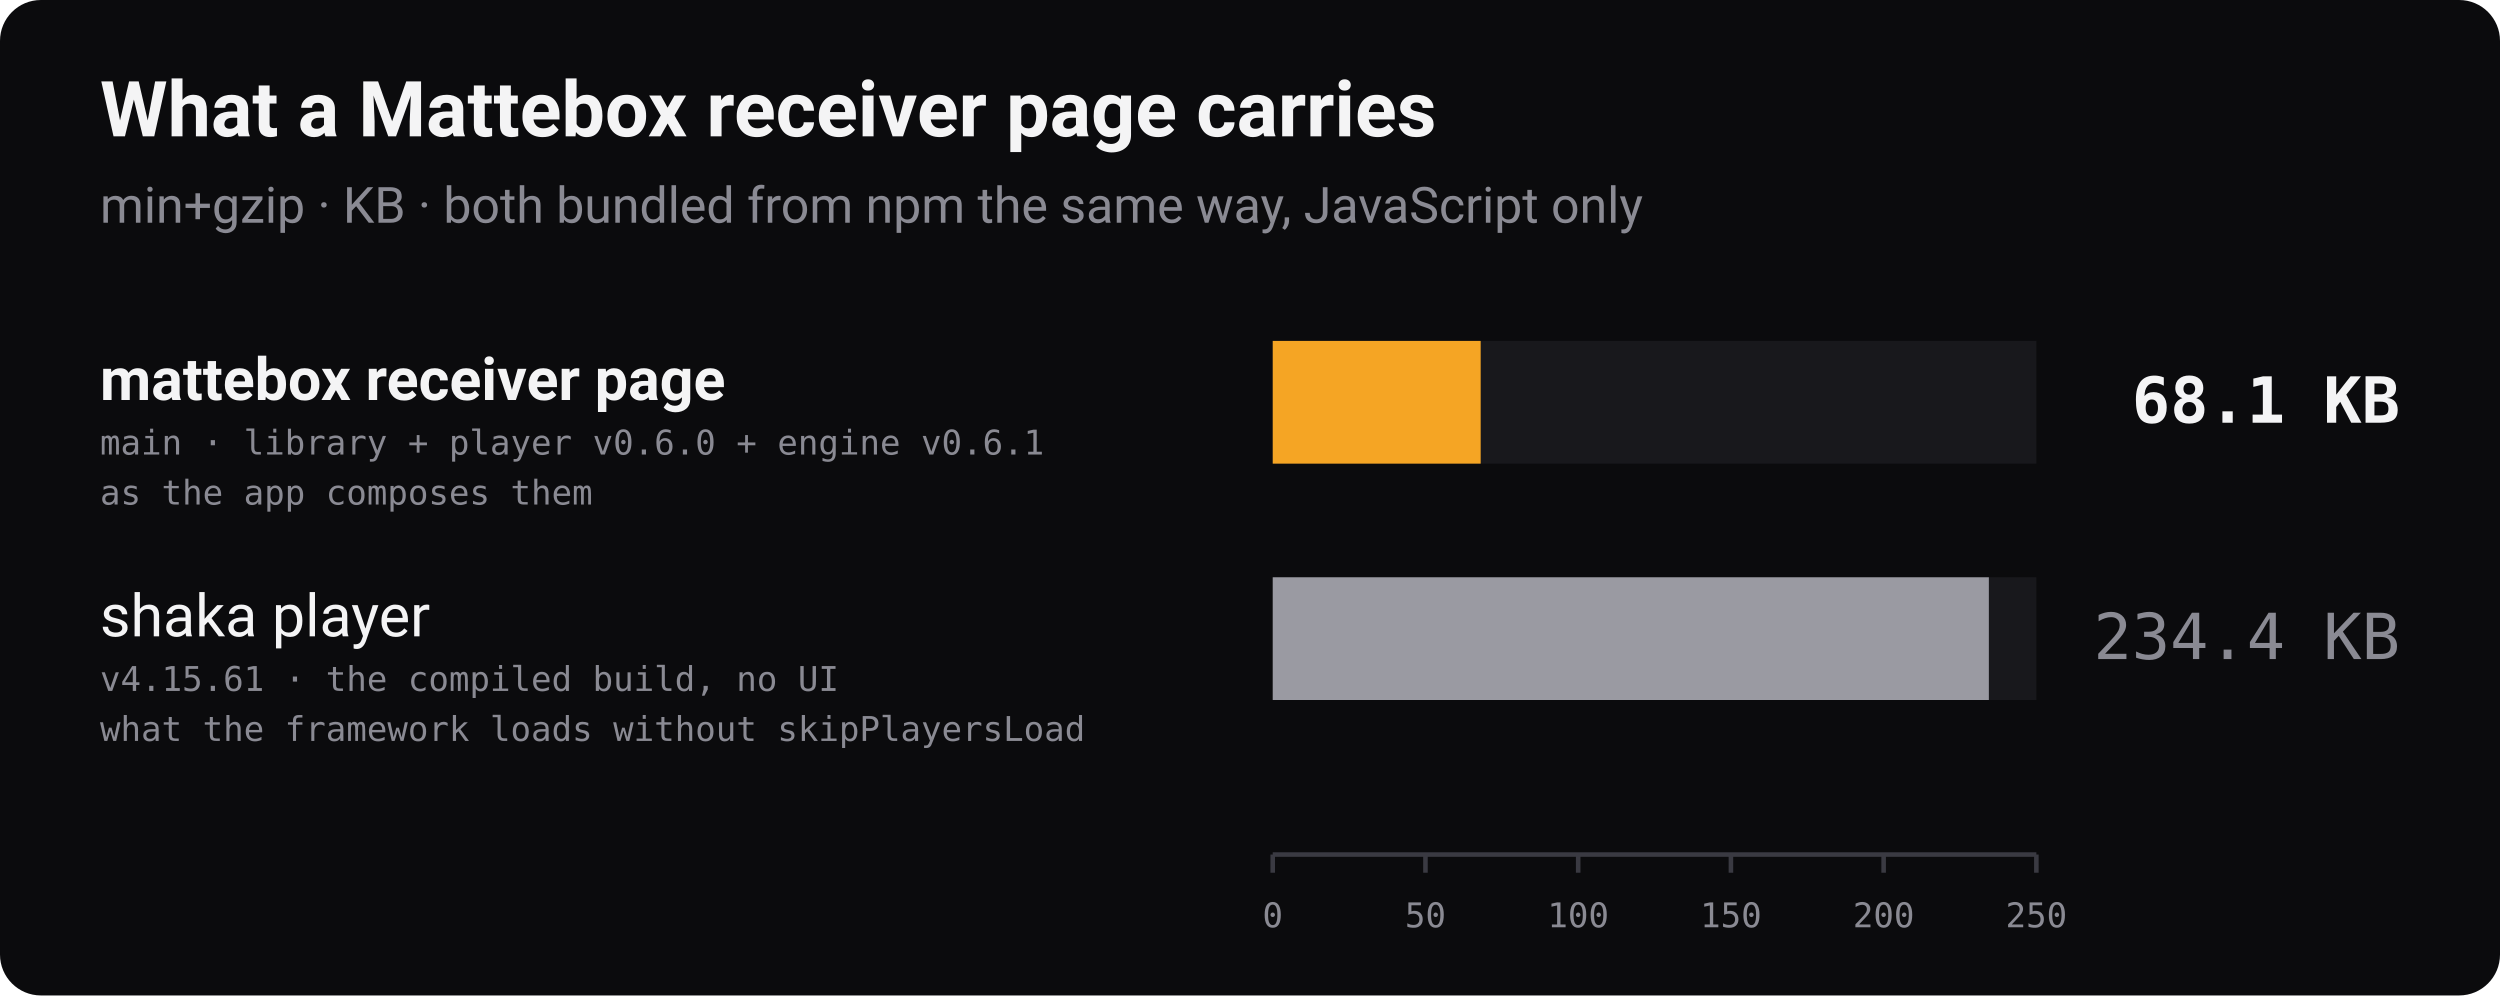
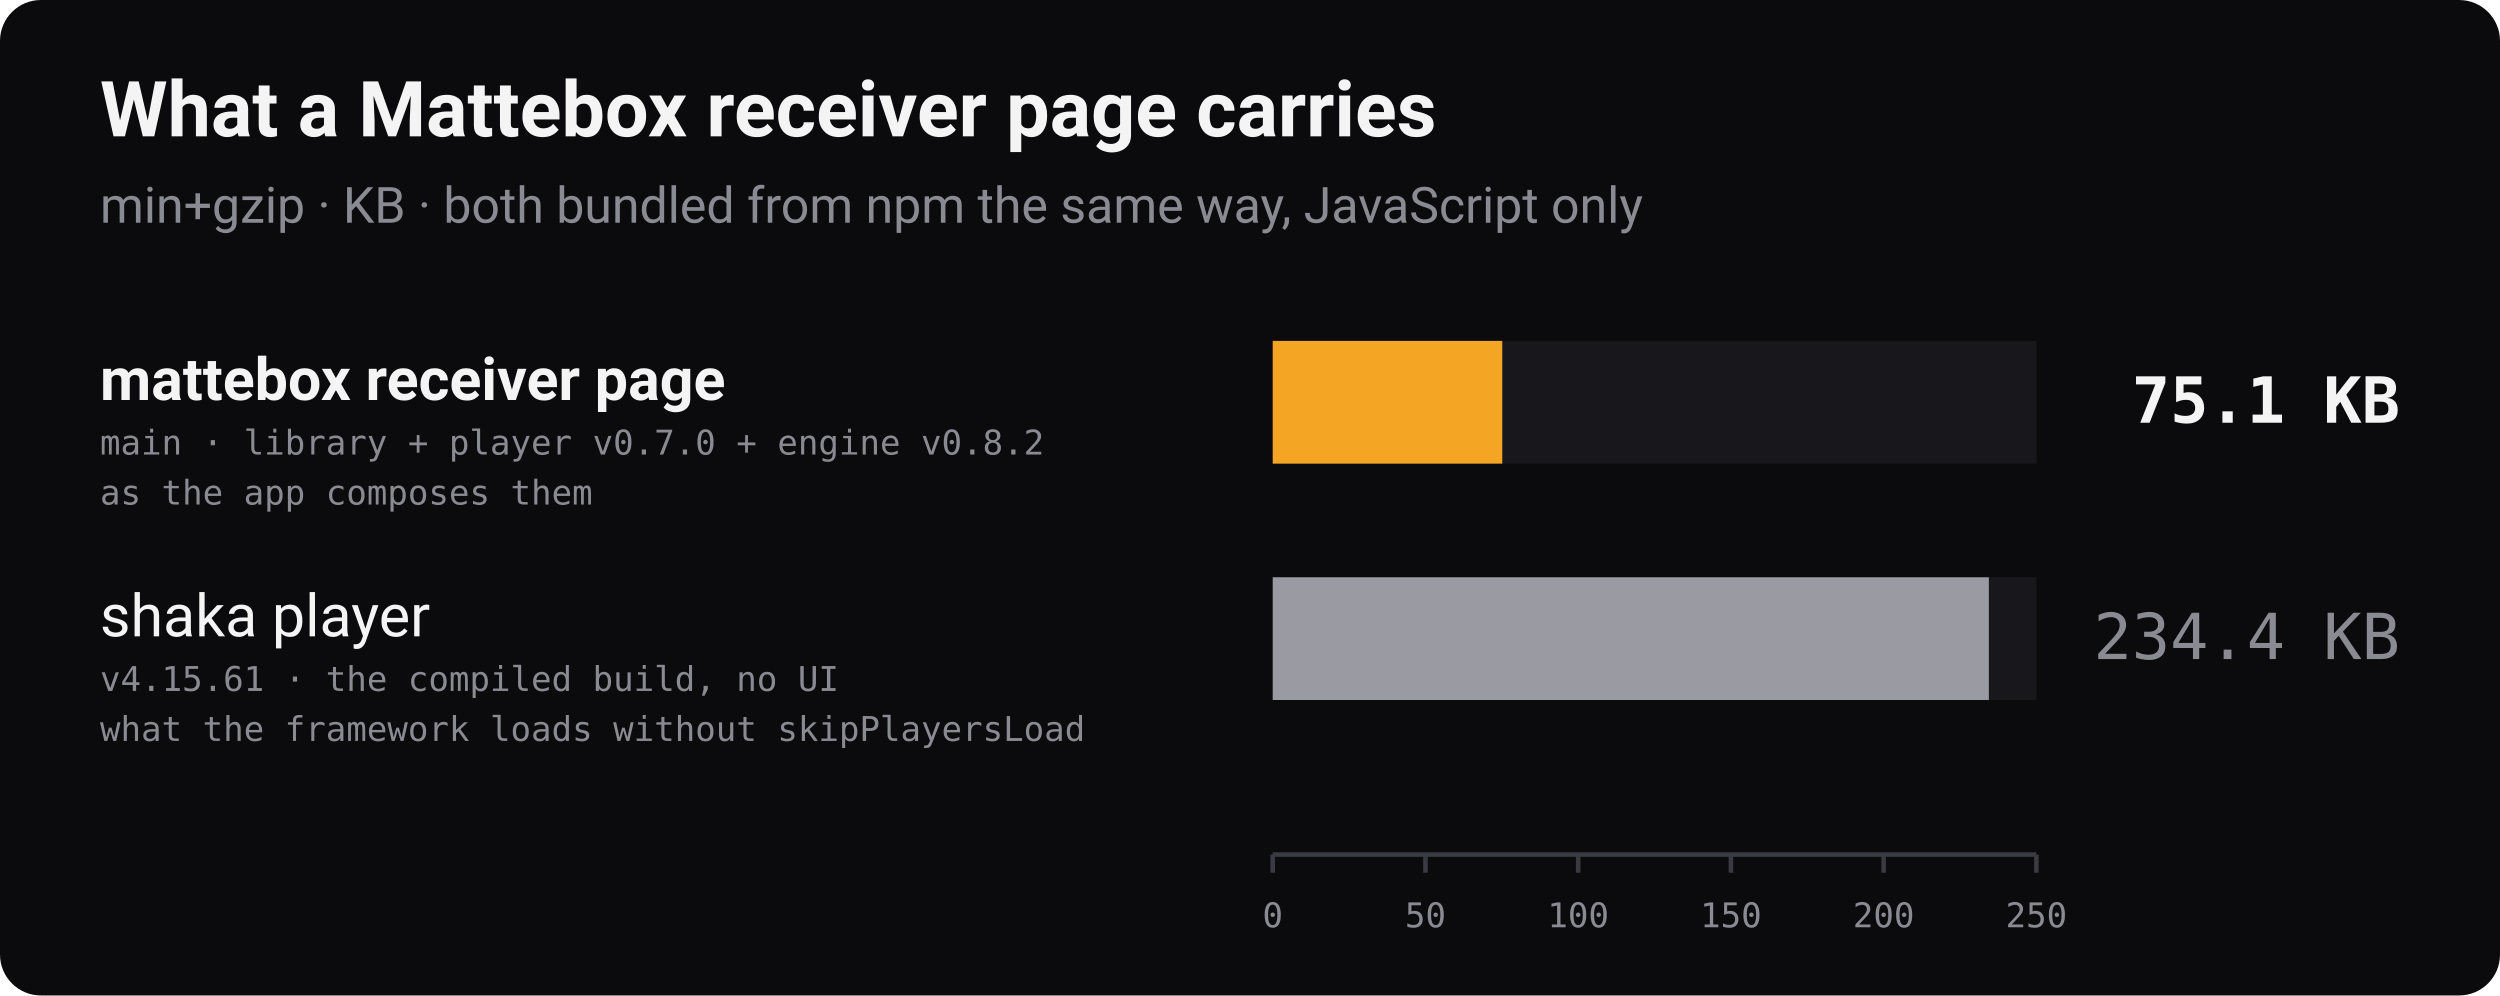
<svg xmlns="http://www.w3.org/2000/svg" width="1100" height="438" viewBox="0 0 1100 438" role="img" aria-label="JavaScript size of a Mattebox Cast receiver page against Shaka Player, min+gzip">
  <rect width="1100" height="438" rx="18" fill="#0b0b0d" />
  <text x="44" y="60" font-family="-apple-system, 'Segoe UI', Roboto, Helvetica, Arial, sans-serif" font-size="34" font-weight="700" fill="#f4f4f5">What a Mattebox receiver page carries</text>
  <text x="44" y="98" font-family="-apple-system, 'Segoe UI', Roboto, Helvetica, Arial, sans-serif" font-size="22" fill="#8a8a93">min+gzip · KB · both bundled from npm the same way, JavaScript only</text>
  <text x="44" y="176" font-family="-apple-system, 'Segoe UI', Roboto, Helvetica, Arial, sans-serif" font-size="26" font-weight="700" fill="#f4f4f5">mattebox receiver page</text>
-   <text x="44" y="200" font-family="ui-monospace, 'SF Mono', Menlo, Consolas, monospace" font-size="15" fill="#8a8a93">main · library + player v0.6.0 + engine v0.6.1</text>
+   <text x="44" y="200" font-family="ui-monospace, 'SF Mono', Menlo, Consolas, monospace" font-size="15" fill="#8a8a93">main · library + player v0.7.0 + engine v0.8.2</text>
  <text x="44" y="222" font-family="ui-monospace, 'SF Mono', Menlo, Consolas, monospace" font-size="15" fill="#8a8a93">as the app composes them</text>
  <rect x="560" y="150" width="336" height="54" fill="#18181c" />
-   <rect x="560" y="150" width="91.5" height="54" fill="#f5a524" />
-   <text x="1056" y="186" text-anchor="end" font-family="ui-monospace, 'SF Mono', Menlo, Consolas, monospace" font-size="28" font-weight="700" fill="#f4f4f5">68.1 KB</text>
+   <rect x="560" y="150" width="101.0" height="54" fill="#f5a524" />
+   <text x="1056" y="186" text-anchor="end" font-family="ui-monospace, 'SF Mono', Menlo, Consolas, monospace" font-size="28" font-weight="700" fill="#f4f4f5">75.1 KB</text>
  <text x="44" y="280" font-family="-apple-system, 'Segoe UI', Roboto, Helvetica, Arial, sans-serif" font-size="26" font-weight="400" fill="#f4f4f5">shaka player</text>
  <text x="44" y="304" font-family="ui-monospace, 'SF Mono', Menlo, Consolas, monospace" font-size="15" fill="#8a8a93">v4.15.61 · the compiled build, no UI</text>
  <text x="44" y="326" font-family="ui-monospace, 'SF Mono', Menlo, Consolas, monospace" font-size="15" fill="#8a8a93">what the framework loads without skipPlayersLoad</text>
  <rect x="560" y="254" width="336" height="54" fill="#18181c" />
  <rect x="560" y="254" width="315.1" height="54" fill="#9a9aa2" />
  <text x="1056" y="290" text-anchor="end" font-family="ui-monospace, 'SF Mono', Menlo, Consolas, monospace" font-size="28" font-weight="400" fill="#8a8a93">234.4 KB</text>
  <line x1="560" y1="376" x2="896" y2="376" stroke="#3a3a42" stroke-width="2" />
  <line x1="560.0" y1="376" x2="560.0" y2="384" stroke="#3a3a42" stroke-width="2" />
  <text x="560.0" y="408" text-anchor="middle" font-family="ui-monospace, 'SF Mono', Menlo, Consolas, monospace" font-size="15" fill="#8a8a93">0</text>
  <line x1="627.2" y1="376" x2="627.2" y2="384" stroke="#3a3a42" stroke-width="2" />
  <text x="627.2" y="408" text-anchor="middle" font-family="ui-monospace, 'SF Mono', Menlo, Consolas, monospace" font-size="15" fill="#8a8a93">50</text>
  <line x1="694.4" y1="376" x2="694.4" y2="384" stroke="#3a3a42" stroke-width="2" />
  <text x="694.4" y="408" text-anchor="middle" font-family="ui-monospace, 'SF Mono', Menlo, Consolas, monospace" font-size="15" fill="#8a8a93">100</text>
  <line x1="761.6" y1="376" x2="761.6" y2="384" stroke="#3a3a42" stroke-width="2" />
  <text x="761.6" y="408" text-anchor="middle" font-family="ui-monospace, 'SF Mono', Menlo, Consolas, monospace" font-size="15" fill="#8a8a93">150</text>
  <line x1="828.8" y1="376" x2="828.8" y2="384" stroke="#3a3a42" stroke-width="2" />
  <text x="828.8" y="408" text-anchor="middle" font-family="ui-monospace, 'SF Mono', Menlo, Consolas, monospace" font-size="15" fill="#8a8a93">200</text>
  <line x1="896.0" y1="376" x2="896.0" y2="384" stroke="#3a3a42" stroke-width="2" />
  <text x="896.0" y="408" text-anchor="middle" font-family="ui-monospace, 'SF Mono', Menlo, Consolas, monospace" font-size="15" fill="#8a8a93">250</text>
</svg>
